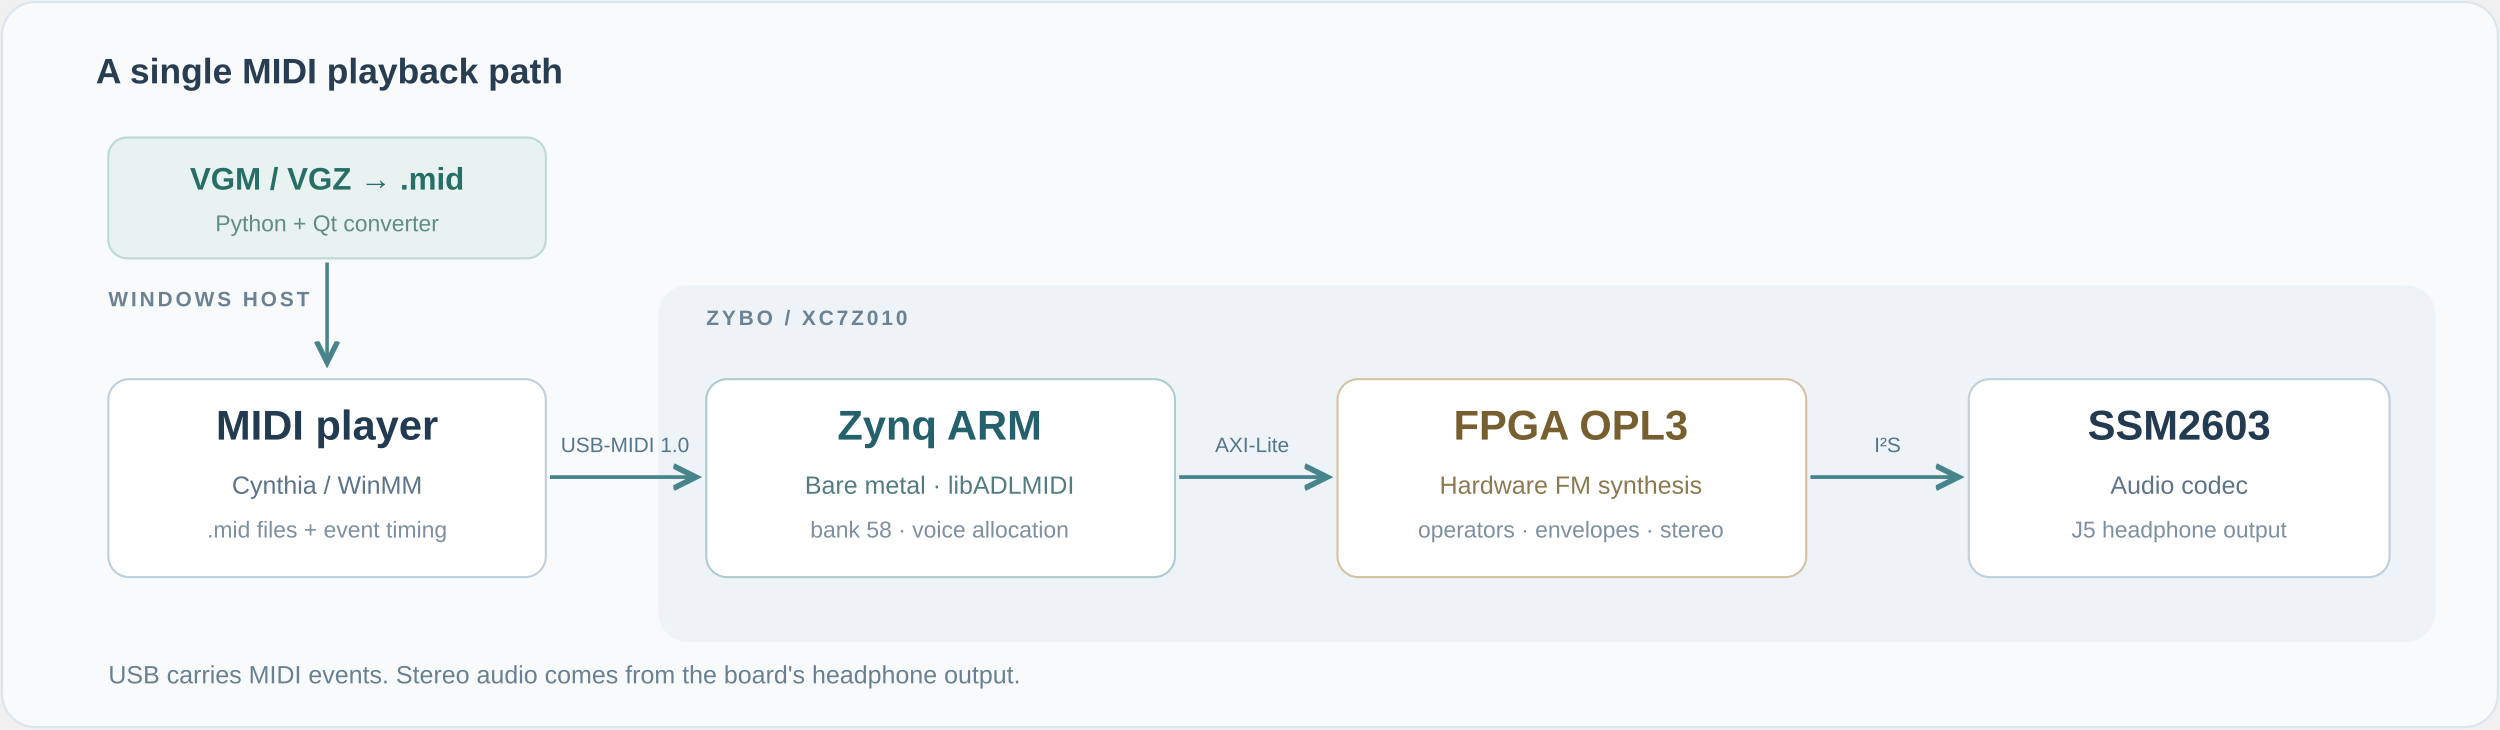
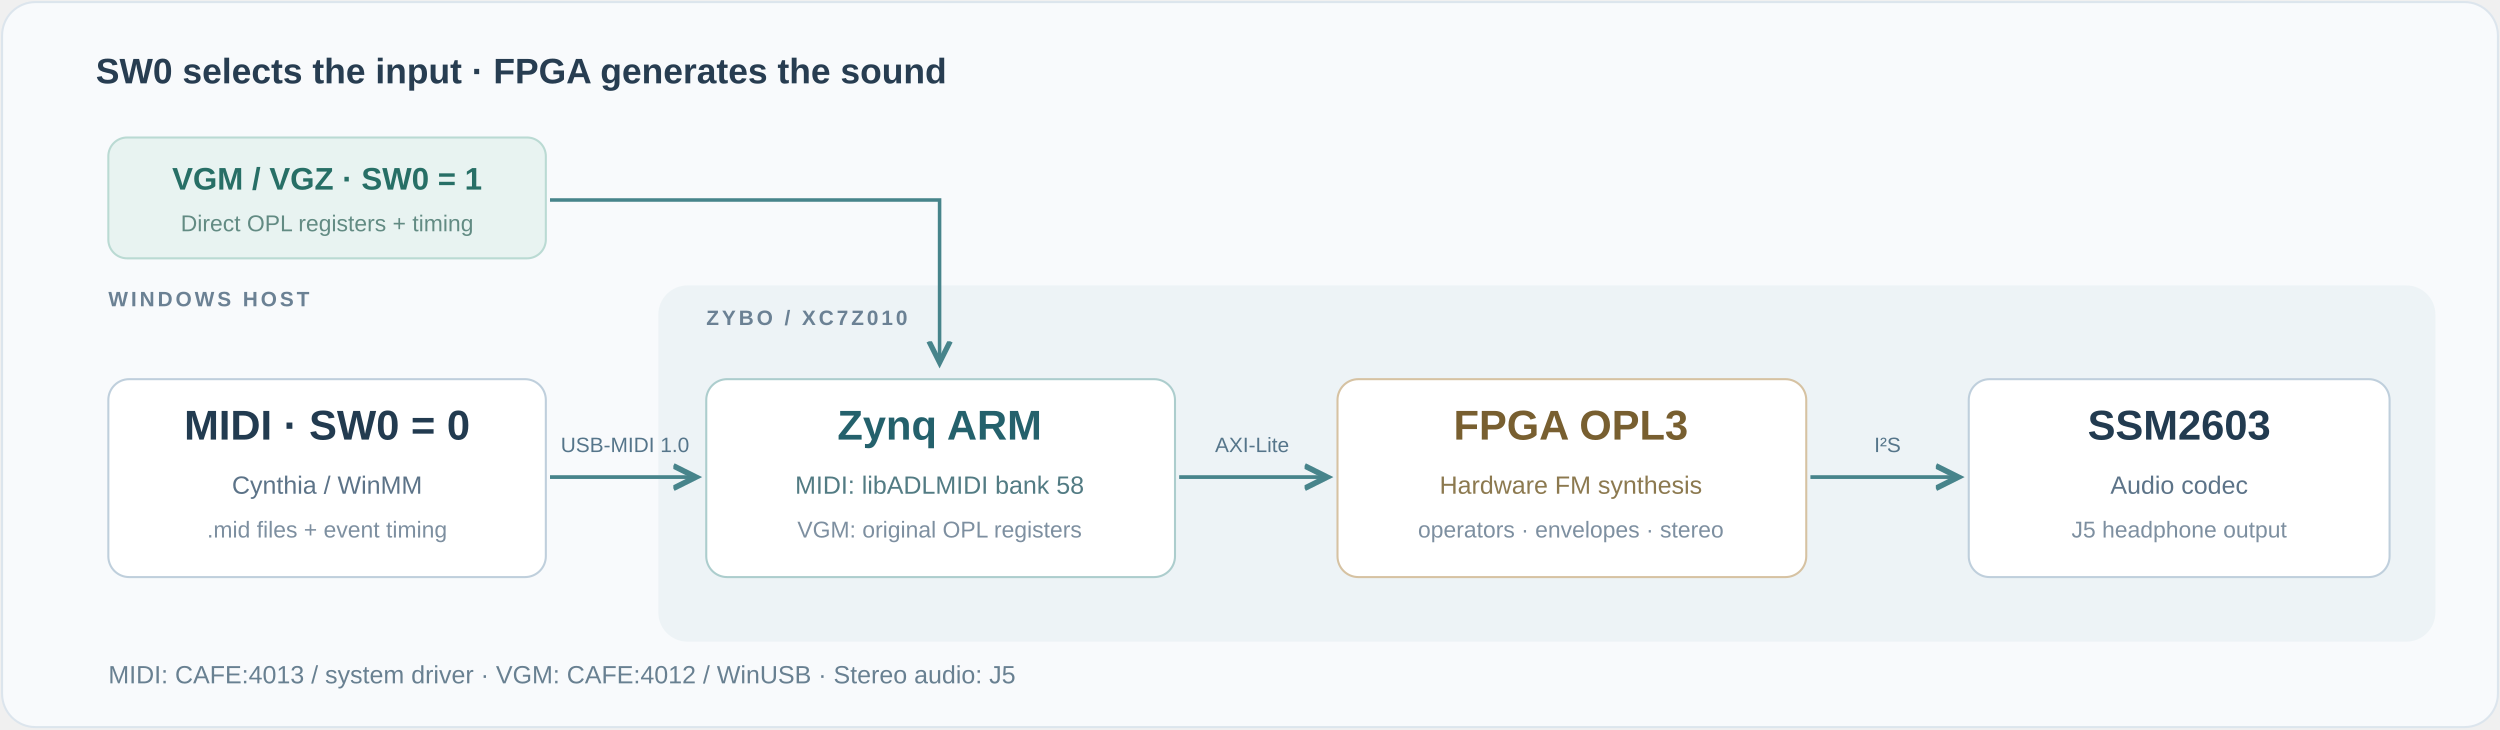
<svg xmlns="http://www.w3.org/2000/svg" width="1200" height="350" viewBox="0 0 1200 350" role="img" aria-labelledby="title desc">
  <defs>
    <marker id="arrow" markerWidth="8" markerHeight="8" refX="6" refY="4" orient="auto">
      <path d="M0 1L6 4L0 7" fill="none" stroke="#47848b" stroke-width="1.5" />
    </marker>
  </defs>
  <rect x="1" y="1" width="1198" height="348" rx="16" fill="#f8fafc" stroke="#dce5ed" />
  <g font-family="Segoe UI, Arial, sans-serif">
-     <text x="46" y="40" fill="#273d51" font-size="17" font-weight="600">A single MIDI playback path</text>
+     <text x="46" y="40" fill="#273d51" font-size="17" font-weight="600">SW0 selects the input · FPGA generates the sound</text>
    <rect x="316" y="137" width="853" height="171" rx="14" fill="#edf3f6" />
    <text x="52" y="147" fill="#6b8194" font-size="10" font-weight="600" letter-spacing="1.4">WINDOWS HOST</text>
    <text x="339" y="156" fill="#6b8194" font-size="10" font-weight="600" letter-spacing="1.4">ZYBO / XC7Z010</text>
    <rect x="52" y="66" width="210" height="58" rx="9" fill="#e8f3f1" stroke="#badad3" />
-     <text x="157" y="91" text-anchor="middle" fill="#276f66" font-size="15" font-weight="600">VGM / VGZ → .mid</text>
-     <text x="157" y="111" text-anchor="middle" fill="#628b83" font-size="11">Python + Qt converter</text>
-     <path d="M157 126V174" stroke="#47848b" stroke-width="1.7" marker-end="url(#arrow)" />
+     <text x="157" y="91" text-anchor="middle" fill="#276f66" font-size="15" font-weight="600">VGM / VGZ · SW0 = 1</text>
+     <text x="157" y="111" text-anchor="middle" fill="#628b83" font-size="11">Direct OPL registers + timing</text>
+     <path d="M264 96H451V174" fill="none" stroke="#47848b" stroke-width="1.7" marker-end="url(#arrow)" />
    <rect x="52" y="182" width="210" height="95" rx="10" fill="white" stroke="#bfcfdc" />
-     <text x="157" y="211" text-anchor="middle" fill="#223b50" font-size="20" font-weight="600">MIDI player</text>
+     <text x="157" y="211" text-anchor="middle" fill="#223b50" font-size="20" font-weight="600">MIDI · SW0 = 0</text>
    <text x="157" y="237" text-anchor="middle" fill="#5c7388" font-size="12">Cynthia / WinMM</text>
    <text x="157" y="258" text-anchor="middle" fill="#7d8fa0" font-size="11">.mid files + event timing</text>
    <rect x="339" y="182" width="225" height="95" rx="10" fill="white" stroke="#accdcd" />
    <text x="451" y="211" text-anchor="middle" fill="#24616c" font-size="20" font-weight="600">Zynq ARM</text>
-     <text x="451" y="237" text-anchor="middle" fill="#527b83" font-size="12">Bare metal · libADLMIDI</text>
-     <text x="451" y="258" text-anchor="middle" fill="#7d8fa0" font-size="11">bank 58 · voice allocation</text>
+     <text x="451" y="237" text-anchor="middle" fill="#527b83" font-size="12">MIDI: libADLMIDI bank 58</text>
+     <text x="451" y="258" text-anchor="middle" fill="#7d8fa0" font-size="11">VGM: original OPL registers</text>
    <rect x="642" y="182" width="225" height="95" rx="10" fill="white" stroke="#d6c2a2" />
    <text x="754" y="211" text-anchor="middle" fill="#785f30" font-size="20" font-weight="600">FPGA OPL3</text>
    <text x="754" y="237" text-anchor="middle" fill="#8c794f" font-size="12">Hardware FM synthesis</text>
    <text x="754" y="258" text-anchor="middle" fill="#7d8fa0" font-size="11">operators · envelopes · stereo</text>
    <rect x="945" y="182" width="202" height="95" rx="10" fill="white" stroke="#bfcfdc" />
    <text x="1046" y="211" text-anchor="middle" fill="#223b50" font-size="20" font-weight="600">SSM2603</text>
    <text x="1046" y="237" text-anchor="middle" fill="#5c7388" font-size="12">Audio codec</text>
    <text x="1046" y="258" text-anchor="middle" fill="#7d8fa0" font-size="11">J5 headphone output</text>
    <g stroke="#47848b" stroke-width="1.8" marker-end="url(#arrow)">
      <path d="M264 229H334" />
      <path d="M566 229H637" />
      <path d="M869 229H940" />
    </g>
    <g font-size="10" fill="#55758a" text-anchor="middle">
      <text x="300" y="217">USB-MIDI 1.0</text>
      <text x="601" y="217">AXI-Lite</text>
      <text x="906" y="217">I²S</text>
    </g>
-     <text x="52" y="328" fill="#688091" font-size="12">USB carries MIDI events. Stereo audio comes from the board's headphone output.</text>
+     <text x="52" y="328" fill="#688091" font-size="12">MIDI: CAFE:4013 / system driver · VGM: CAFE:4012 / WinUSB · Stereo audio: J5</text>
  </g>
</svg>
